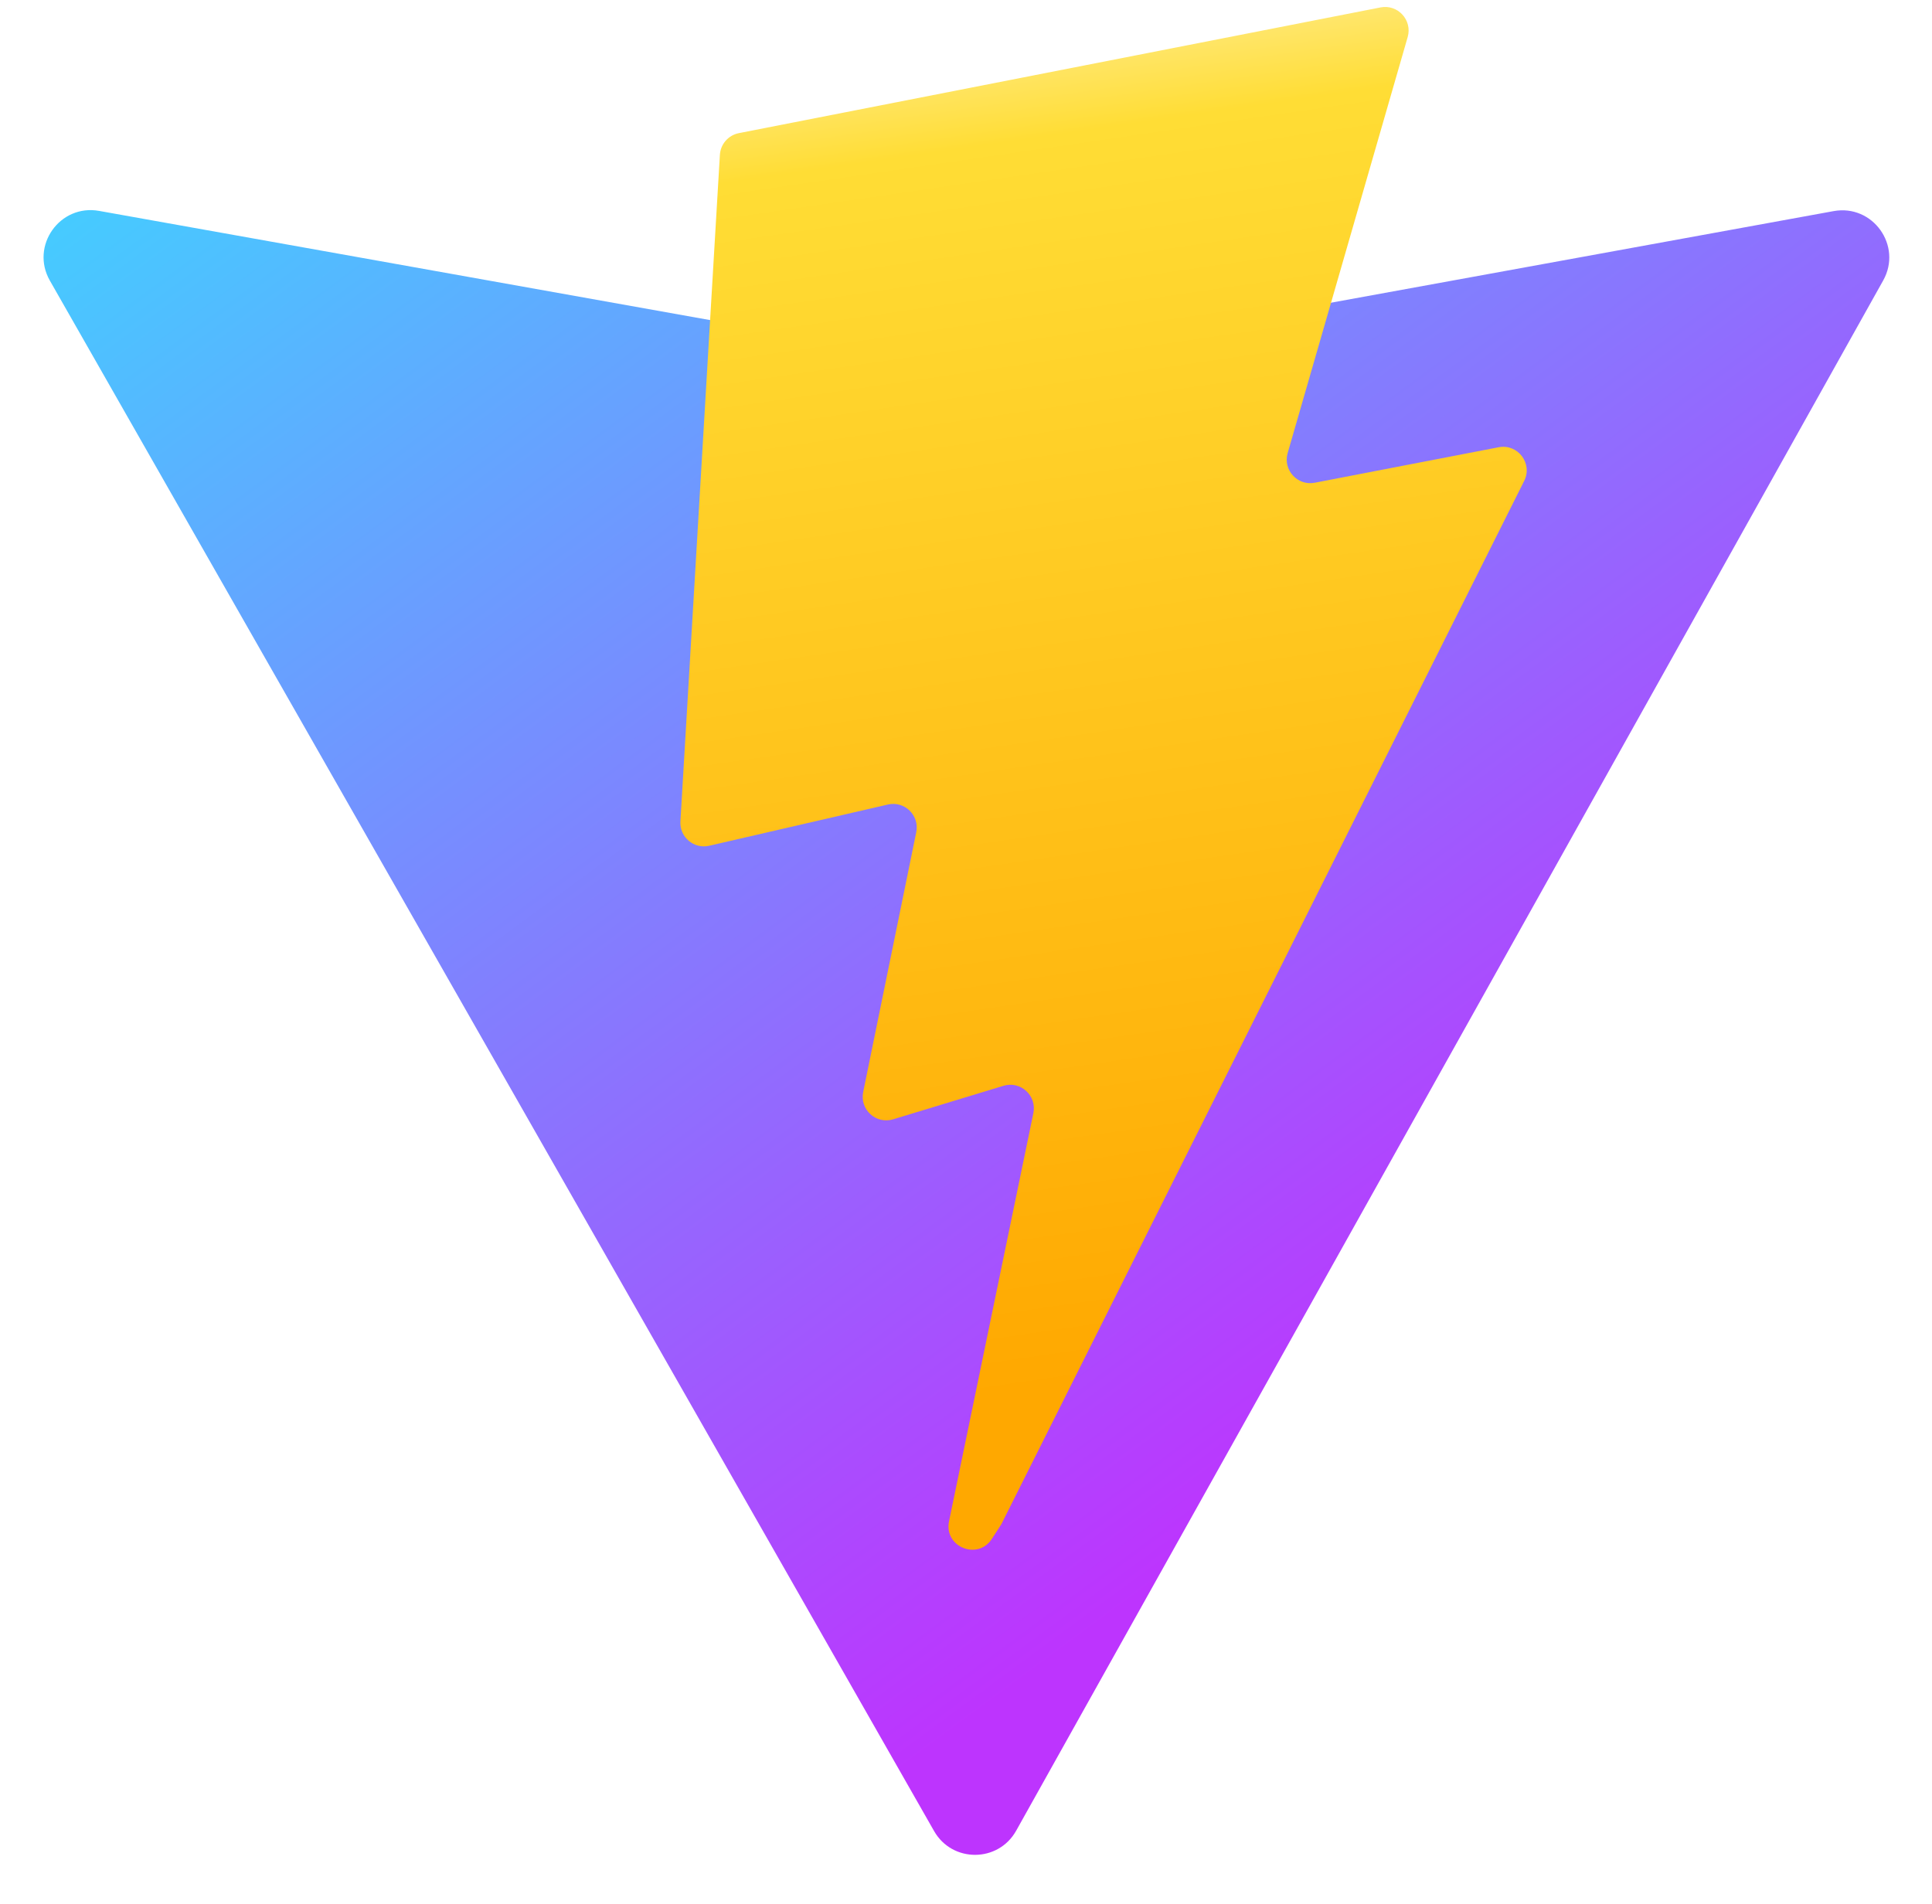
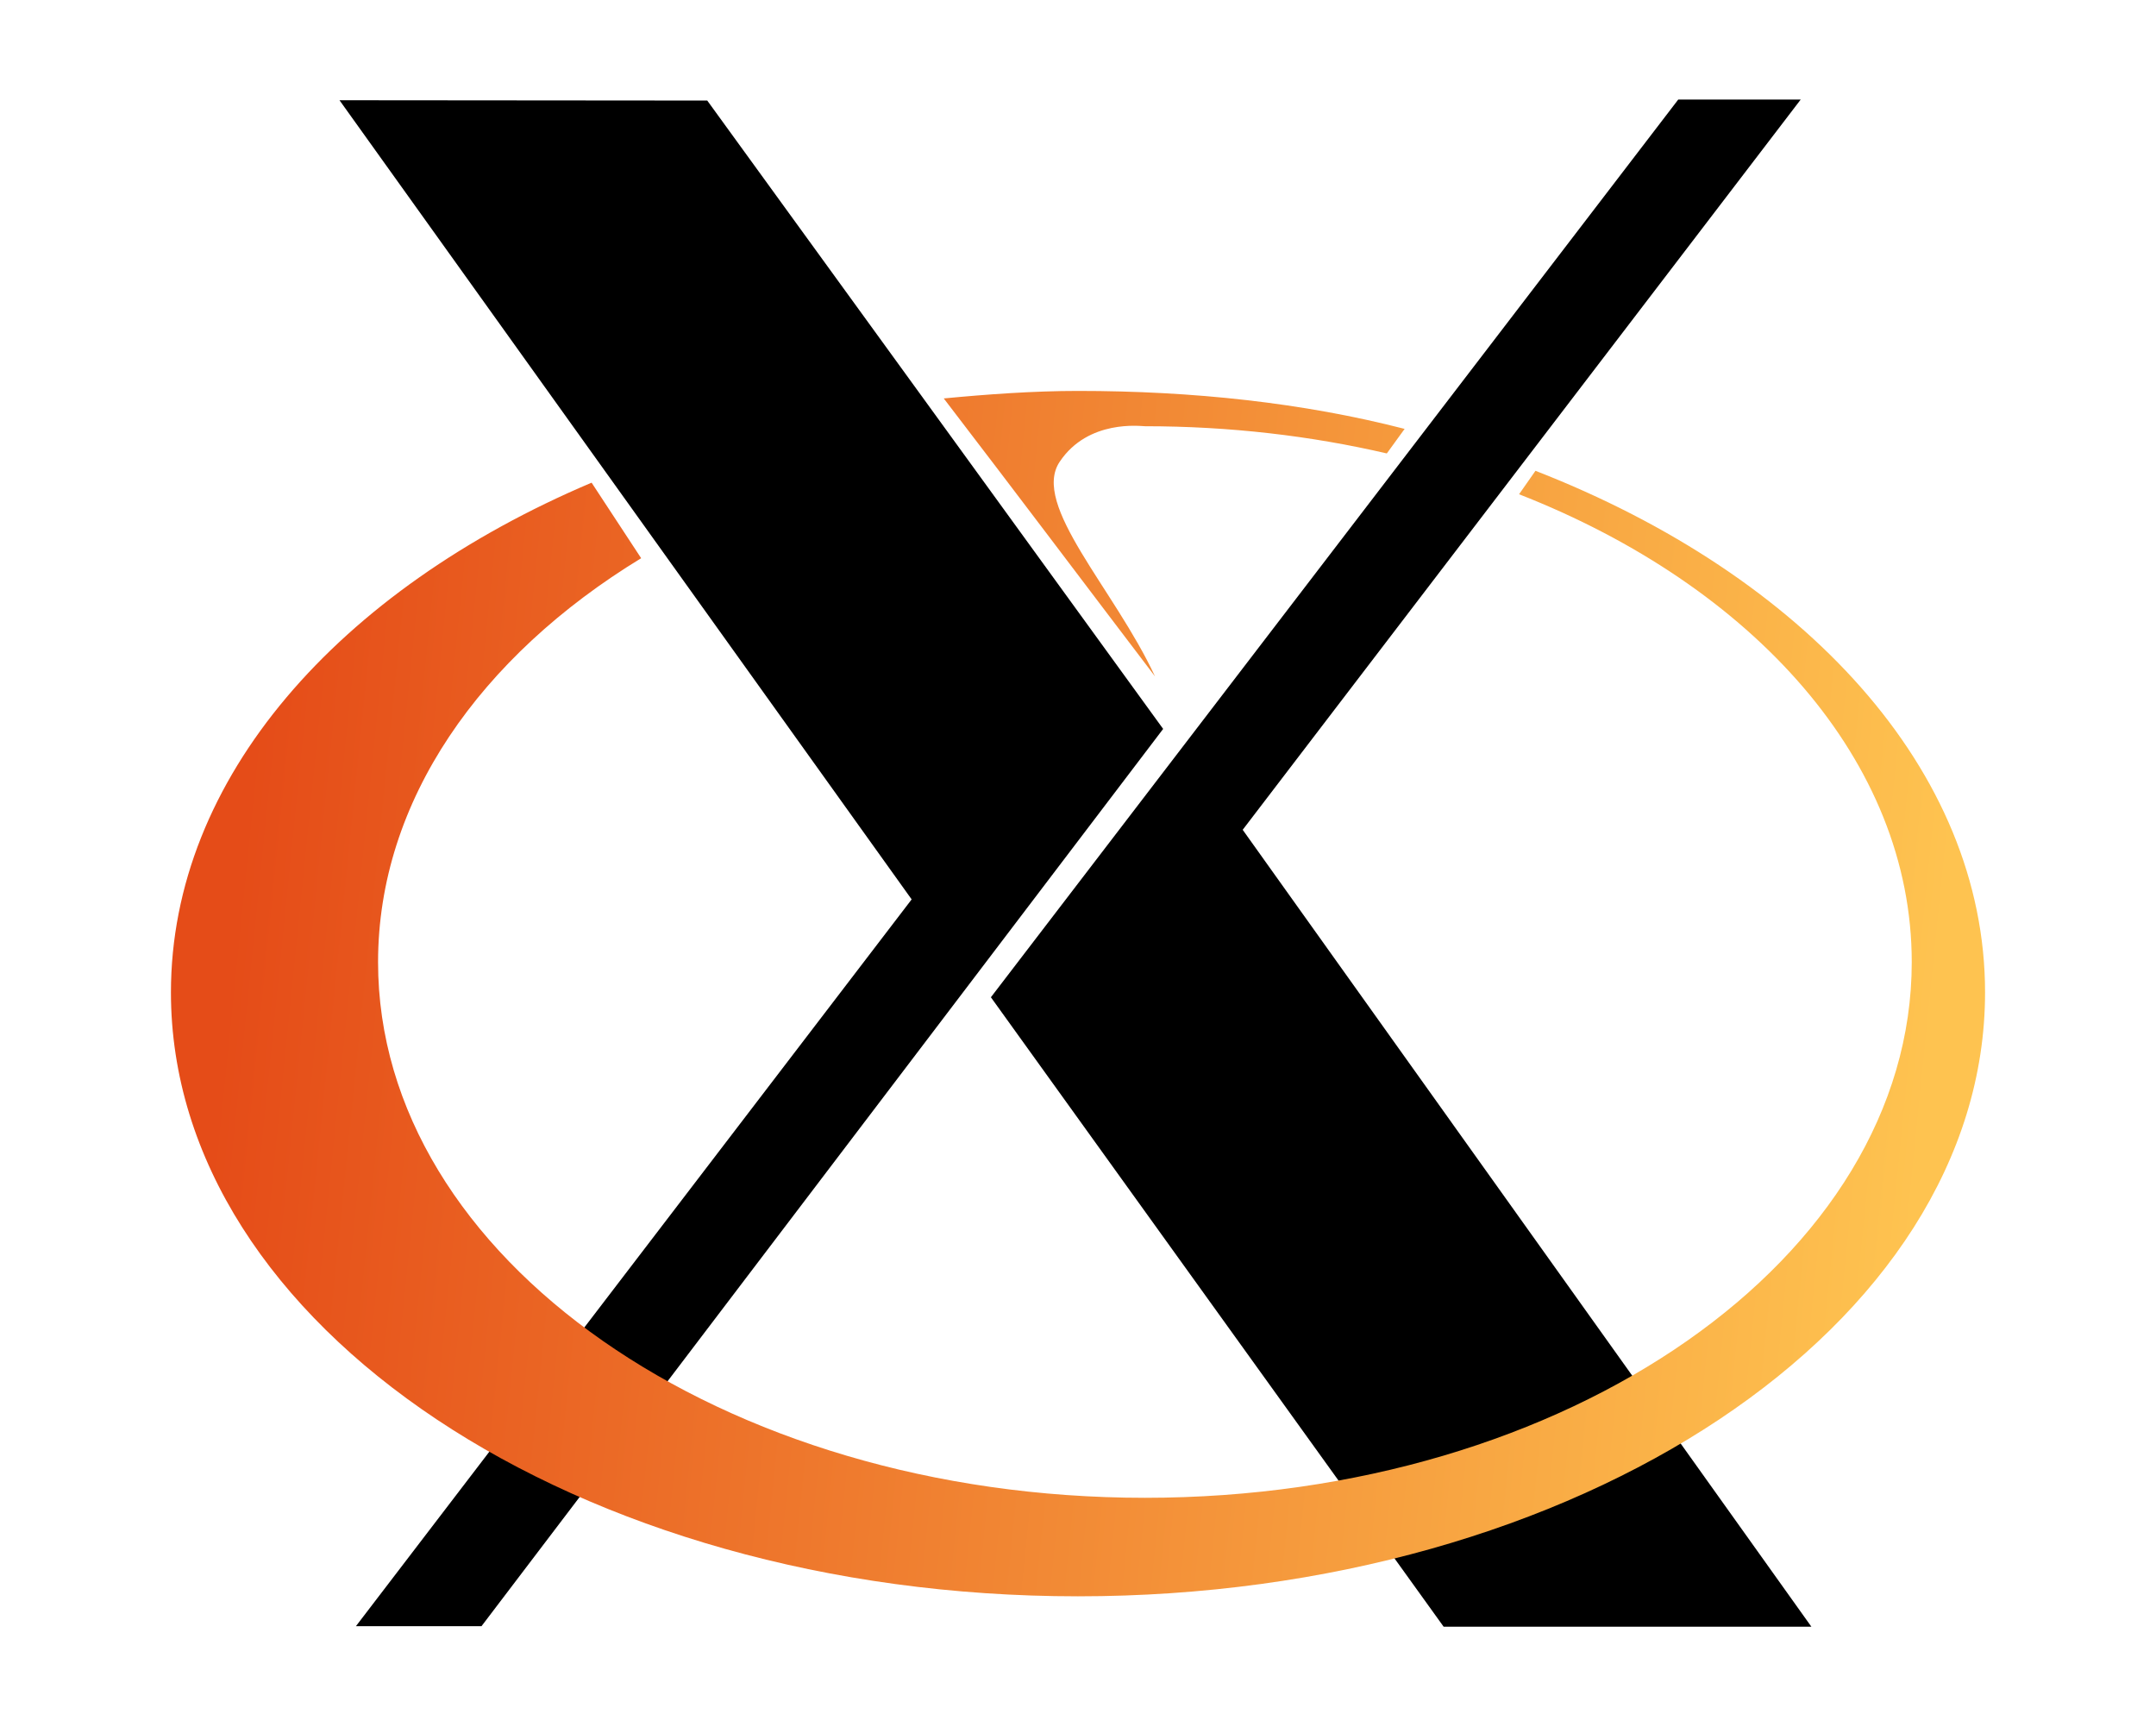
- <svg xmlns="http://www.w3.org/2000/svg" width="410" height="404" viewBox="0 0 410 404" fill="none">
-   <path d="M399.641 59.525L215.643 388.545C211.844 395.338 202.084 395.378 198.228 388.618L10.582 59.556C6.381 52.19 12.68 43.267 21.028 44.759L205.223 77.682C206.398 77.892 207.601 77.89 208.776 77.676L389.119 44.806C397.439 43.289 403.768 52.143 399.641 59.525Z" fill="url(#paint0_linear)" />
-   <path d="M292.965 1.574L156.801 28.255C154.563 28.694 152.906 30.59 152.771 32.866L144.395 174.33C144.198 177.662 147.258 180.248 150.51 179.498L188.42 170.749C191.967 169.931 195.172 173.055 194.443 176.622L183.18 231.775C182.422 235.487 185.907 238.661 189.532 237.56L212.947 230.446C216.577 229.344 220.065 232.527 219.297 236.242L201.398 322.875C200.278 328.294 207.486 331.249 210.492 326.603L212.5 323.5L323.454 102.072C325.312 98.365 322.108 94.137 318.036 94.923L279.014 102.454C275.347 103.161 272.227 99.746 273.262 96.158L298.731 7.867C299.767 4.273 296.636 0.855 292.965 1.574Z" fill="url(#paint1_linear)" />
+ <svg xmlns="http://www.w3.org/2000/svg" width="431" height="345" version="1.1">
+   <style type="text/css">
+ #P1 {fill:url(#LO)}
+ rect {opacity:.407;fill:#000cff;width:.505;height:0}
+ </style>
  <defs>
-     <linearGradient id="paint0_linear" x1="6" y1="33" x2="235" y2="344" gradientUnits="userSpaceOnUse">
-       <stop stop-color="#41D1FF" />
-       <stop offset="1" stop-color="#BD34FE" />
-     </linearGradient>
-     <linearGradient id="paint1_linear" x1="194.651" y1="8.818" x2="236.076" y2="292.989" gradientUnits="userSpaceOnUse">
-       <stop stop-color="#FFEA83" />
-       <stop offset="0.083" stop-color="#FFDD35" />
-       <stop offset="1" stop-color="#FFA800" />
+     <linearGradient id="LO" gradientUnits="userSpaceOnUse" x1="319.208" y1="235.149" x2="657.653" y2="269.494">
+       <stop style="stop-color:#e54c18" offset="0" />
+       <stop style="stop-color:#fec350" offset="1" />
    </linearGradient>
  </defs>
+   <g transform="translate(142.2839,-24.99705)">
+     <g transform="translate(-413.2102,-40.70387)">
+       <path d="M342.074,390.702L 453.171,245.446L 338.794,85.733L 412.309,85.794L 503.447,211.377L 367.177,390.702L 342.074,390.702 z M559.522,390.805L 469.013,265.006L 606.418,85.597L 630.899,85.597L 519.349,231.538L 633.037,390.805L 559.522,390.805z" />
+       <path id="P1" d="M486.411,143.827C 477.56,143.827 468.103,144.512 459.591,145.329C 474.757,165.109 487.341,181.859 501.823,200.881C 493.695,183.388 476.988,166.613 482.764,157.986C 488.481,149.447 499.015,150.884 499.817,150.884C 516.705,150.884 532.962,152.791 548.161,156.321L 551.723,151.415C 531.452,146.197 509.435,143.827 486.411,143.827 z M577.879,159.79L 574.598,164.478C 621.424,182.814 653.098,217.838 653.098,257.978C 653.098,317.084 584.433,365.04 499.817,365.04C 415.201,365.04 346.504,317.084 346.504,257.978C 346.504,225.79 366.876,196.898 399.098,177.259L 389.192,162.165C 338.646,183.597 305.098,221.215 305.098,264.04C 305.098,330.674 386.321,384.728 486.411,384.728C 586.501,384.728 667.754,330.674 667.754,264.04C 667.754,219.607 631.632,180.748 577.879,159.79z" />
+     </g>
+     <rect x="322.365" y="180.853" width=".505" height="0" />
+   </g>
</svg>
